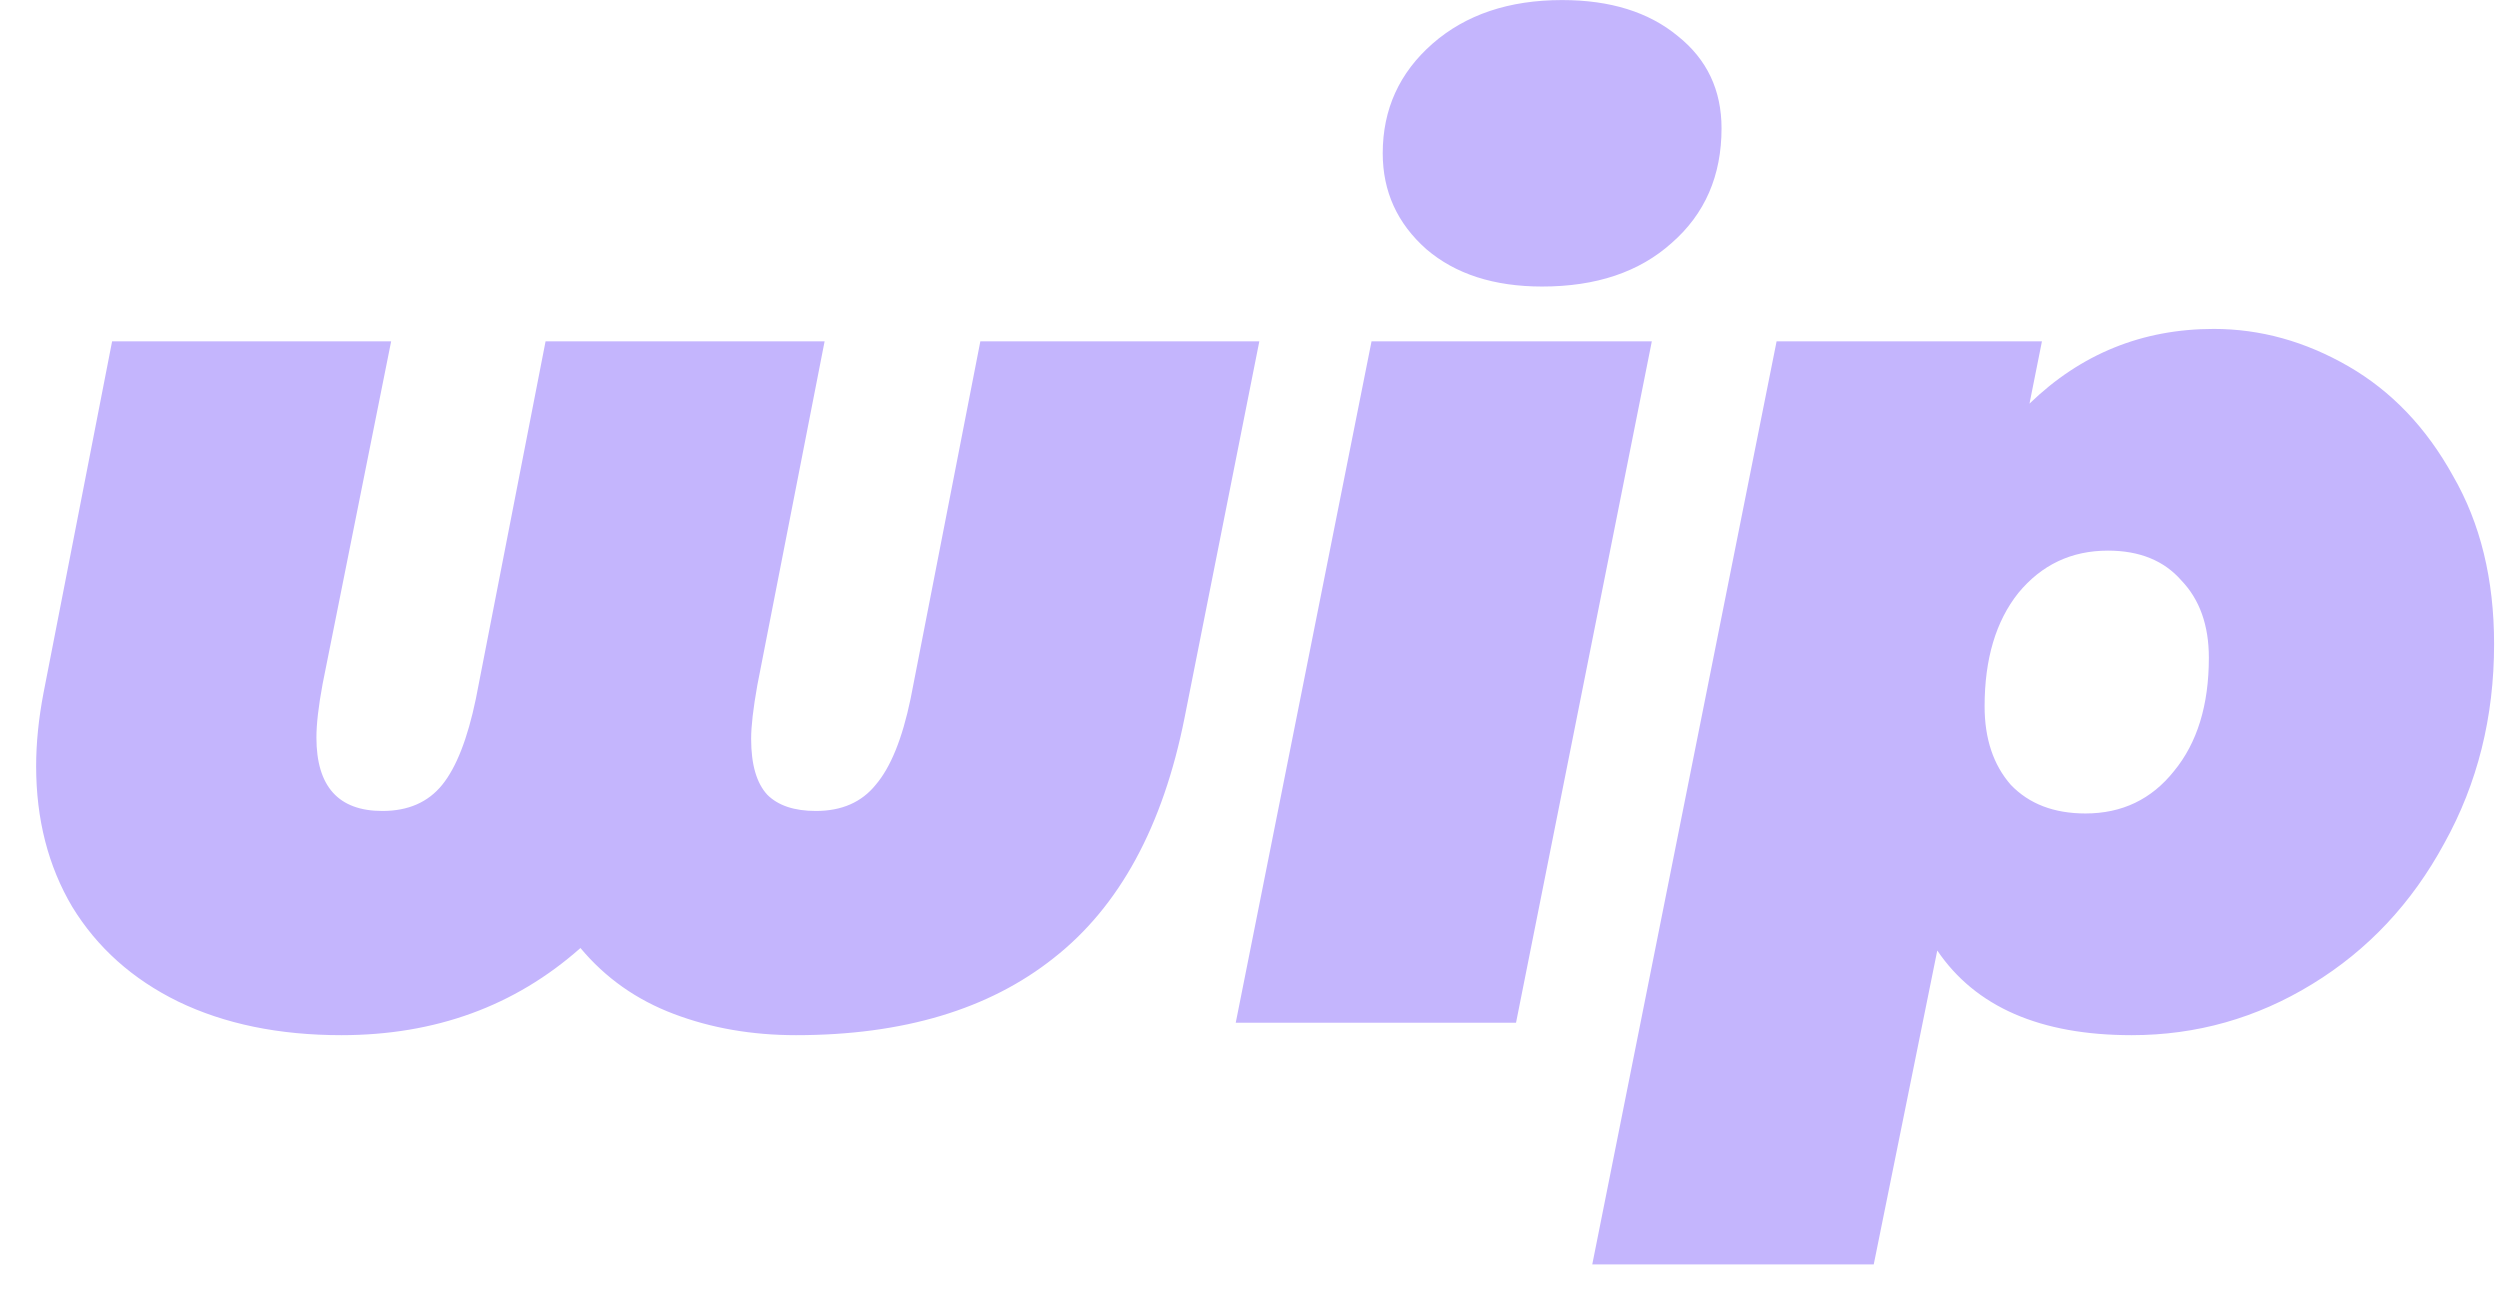
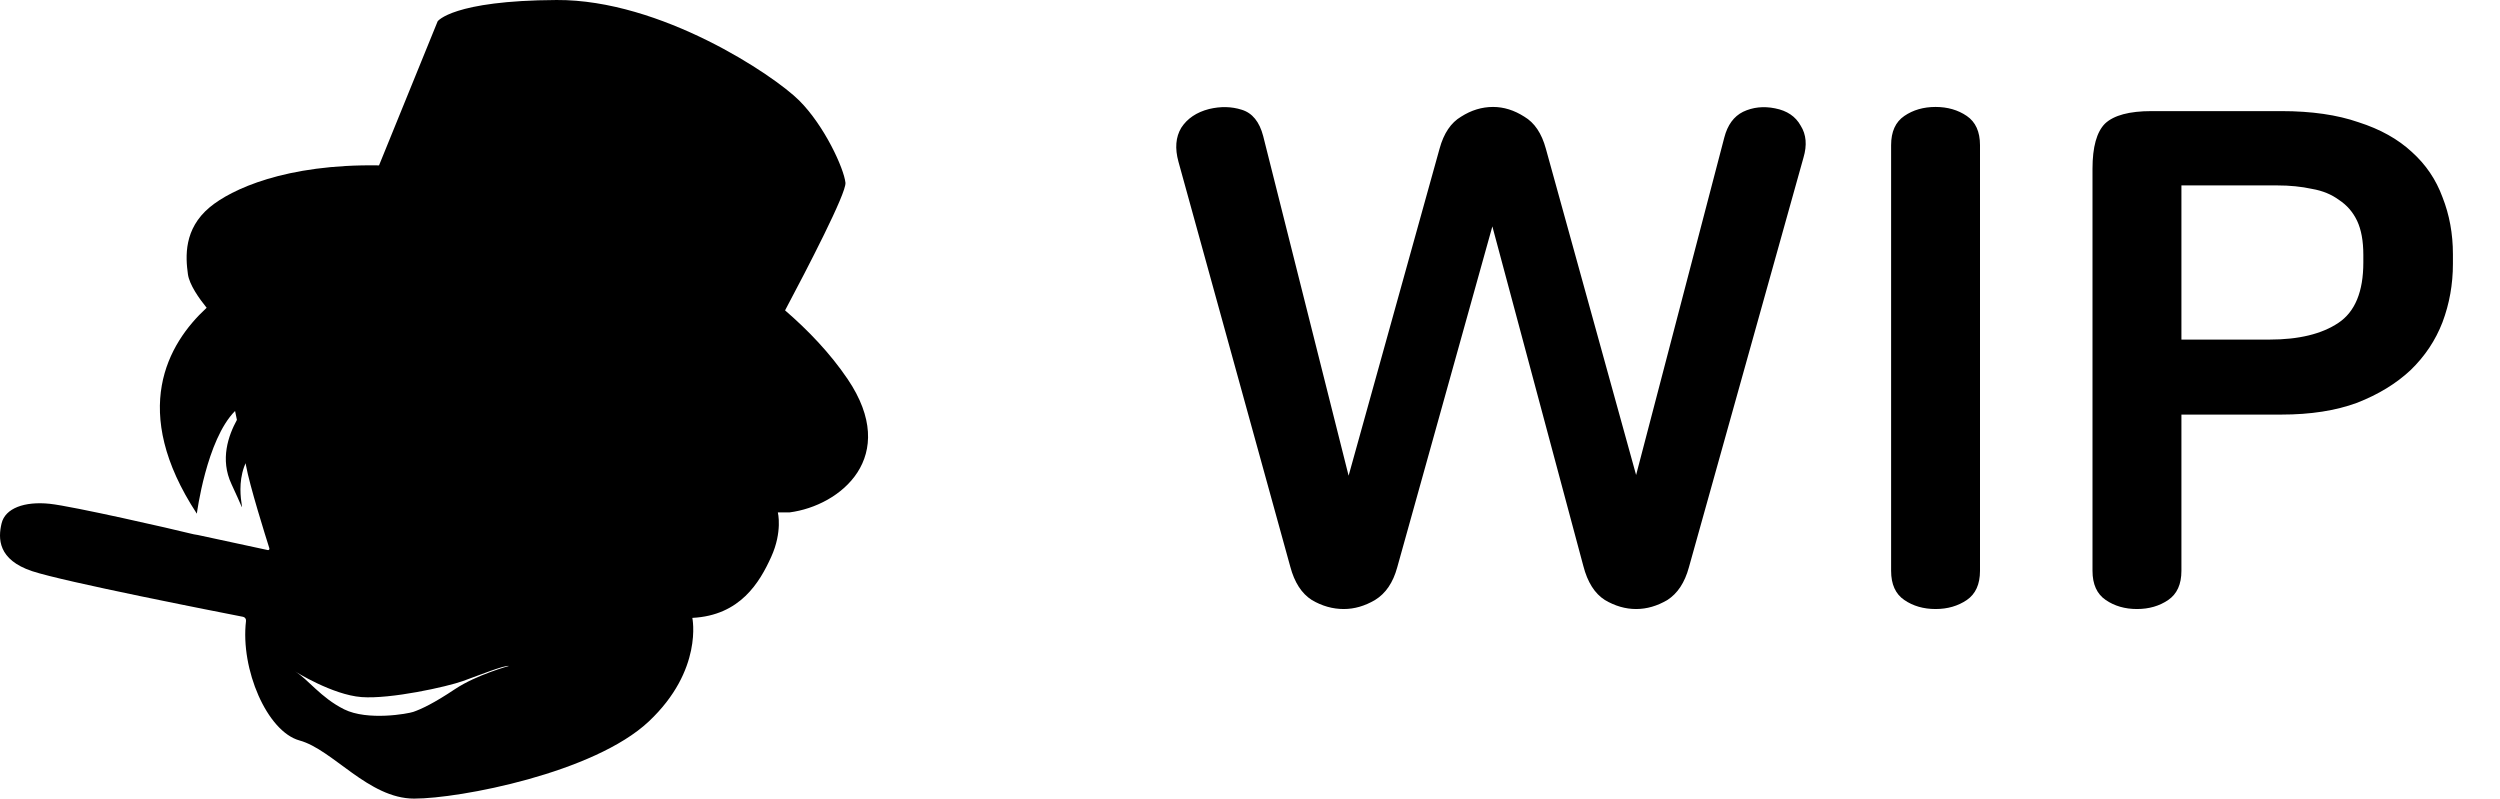
- <svg xmlns="http://www.w3.org/2000/svg" width="44" height="23" viewBox="0 0 44 23" fill="none">
-   <path d="M22.164 6.008L20.849 12.629C20.469 14.543 19.702 15.954 18.547 16.86C17.407 17.766 15.894 18.219 14.009 18.219C13.234 18.219 12.518 18.095 11.861 17.846C11.203 17.598 10.655 17.211 10.216 16.685C9.062 17.708 7.659 18.219 6.007 18.219C4.911 18.219 3.953 18.022 3.135 17.627C2.331 17.233 1.71 16.677 1.272 15.961C0.848 15.245 0.636 14.419 0.636 13.484C0.636 13.075 0.68 12.643 0.767 12.19L1.973 6.008H6.884L5.678 12.037C5.605 12.431 5.569 12.746 5.569 12.98C5.569 13.842 5.956 14.273 6.73 14.273C7.184 14.273 7.534 14.12 7.783 13.813C8.031 13.506 8.229 13.002 8.375 12.3L9.602 6.008H14.513L13.329 12.059C13.256 12.468 13.22 12.782 13.22 13.002C13.22 13.455 13.315 13.783 13.505 13.988C13.695 14.178 13.98 14.273 14.36 14.273C14.813 14.273 15.164 14.12 15.412 13.813C15.675 13.506 15.88 13.002 16.026 12.3L17.254 6.008H22.164ZM24.139 6.008H29.072L26.682 18H21.749L24.139 6.008ZM27.142 5.043C26.295 5.043 25.615 4.824 25.104 4.386C24.592 3.933 24.336 3.37 24.336 2.698C24.336 1.923 24.629 1.28 25.213 0.768C25.798 0.257 26.558 0.001 27.493 0.001C28.341 0.001 29.021 0.213 29.532 0.637C30.044 1.046 30.299 1.587 30.299 2.259C30.299 3.092 30.007 3.765 29.422 4.276C28.852 4.788 28.093 5.043 27.142 5.043ZM38.963 5.789C39.782 5.789 40.571 6.008 41.331 6.446C42.091 6.885 42.705 7.528 43.173 8.376C43.655 9.209 43.896 10.195 43.896 11.335C43.896 12.621 43.604 13.791 43.019 14.843C42.449 15.895 41.675 16.721 40.695 17.32C39.716 17.92 38.657 18.219 37.517 18.219C35.909 18.219 34.769 17.722 34.096 16.729L32.978 22.253H28.024L31.268 6.008H35.938L35.719 7.104C36.625 6.227 37.706 5.789 38.963 5.789ZM36.705 14.317C37.348 14.317 37.867 14.068 38.262 13.572C38.671 13.075 38.876 12.41 38.876 11.576C38.876 11.007 38.715 10.553 38.393 10.217C38.087 9.866 37.655 9.691 37.1 9.691C36.457 9.691 35.931 9.94 35.522 10.437C35.127 10.933 34.929 11.598 34.929 12.431C34.929 13.002 35.083 13.462 35.39 13.813C35.712 14.149 36.15 14.317 36.705 14.317Z" fill="#C4B5FD" />
+ <svg xmlns="http://www.w3.org/2000/svg" width="72" height="23" viewBox="0 0 72 23" fill="none">
+   <path d="M24.413 10.919C23.904 10.167 23.266 9.505 22.61 8.939C23.257 7.721 24.381 5.554 24.349 5.262C24.305 4.853 23.749 3.626 23.016 2.894C22.284 2.164 19.033 -0.015 16.03 7.52363e-05C13.028 0.015 12.604 0.614 12.604 0.614L10.916 4.763C8.226 4.718 6.655 5.455 6.039 5.97C5.29 6.595 5.342 7.394 5.412 7.897C5.454 8.2 5.734 8.596 5.952 8.865C5.948 8.867 5.946 8.87 5.942 8.873C4.834 9.898 3.721 11.823 5.669 14.794C5.669 14.794 5.944 12.666 6.77 11.836C6.788 11.923 6.806 12.008 6.823 12.093C6.577 12.543 6.332 13.23 6.667 13.943C7.289 15.268 6.708 14.346 7.03 13.446C7.041 13.413 7.057 13.377 7.073 13.34C7.078 13.364 7.082 13.387 7.085 13.406C7.185 13.971 7.654 15.465 7.758 15.792C7.767 15.821 7.742 15.849 7.712 15.842L5.699 15.408C5.623 15.397 5.548 15.383 5.474 15.363C5.022 15.248 2.089 14.578 1.43 14.509C0.703 14.434 0.15 14.638 0.046 15.072C-0.059 15.506 -0.064 16.12 0.927 16.45C1.837 16.753 6.278 17.623 7 17.764C7.056 17.775 7.092 17.827 7.085 17.884C6.92 19.273 7.692 21.07 8.628 21.326C9.587 21.588 10.614 23 11.927 23C13.239 23 17.109 22.26 18.684 20.779C20.259 19.298 19.939 17.795 19.939 17.795C21.32 17.726 21.879 16.769 22.21 16.04C22.541 15.311 22.402 14.757 22.402 14.757H22.742C24.204 14.566 25.927 13.159 24.413 10.919ZM13.105 19.846C12.487 20.259 12.133 20.422 11.904 20.502C11.753 20.555 10.589 20.766 9.91 20.428C9.232 20.089 8.871 19.56 8.5 19.338C8.5 19.338 9.573 20.012 10.411 20.076C11.248 20.139 12.875 19.779 13.335 19.613C13.825 19.437 14.525 19.154 14.657 19.18C14.657 19.18 13.723 19.434 13.105 19.846L13.105 19.846Z" fill="black" />
+   <path d="M43 3.08C43.307 3.08 43.607 3.173 43.9 3.36C44.193 3.533 44.4 3.84 44.52 4.28L47.12 13.68L49.66 3.96C49.753 3.6 49.933 3.353 50.2 3.22C50.48 3.087 50.787 3.053 51.12 3.12C51.467 3.187 51.713 3.353 51.86 3.62C52.02 3.873 52.047 4.18 51.94 4.54L48.64 16.34C48.52 16.78 48.313 17.093 48.02 17.28C47.727 17.453 47.427 17.54 47.12 17.54C46.813 17.54 46.513 17.453 46.22 17.28C45.927 17.093 45.72 16.767 45.6 16.3L42.98 6.52L40.24 16.34C40.12 16.78 39.907 17.093 39.6 17.28C39.307 17.453 39.007 17.54 38.7 17.54C38.38 17.54 38.073 17.453 37.78 17.28C37.487 17.093 37.28 16.773 37.16 16.32L33.94 4.66C33.833 4.273 33.86 3.947 34.02 3.68C34.193 3.413 34.46 3.233 34.82 3.14C35.153 3.06 35.467 3.067 35.76 3.16C36.067 3.253 36.273 3.507 36.38 3.92L38.84 13.7L41.46 4.28C41.58 3.84 41.787 3.533 42.08 3.36C42.373 3.173 42.68 3.08 43 3.08ZM55.744 3.08C56.09 3.08 56.39 3.167 56.644 3.34C56.897 3.513 57.024 3.793 57.024 4.18V16.44C57.024 16.827 56.897 17.107 56.644 17.28C56.39 17.453 56.09 17.54 55.744 17.54C55.397 17.54 55.097 17.453 54.844 17.28C54.59 17.107 54.464 16.827 54.464 16.44V4.18C54.464 3.793 54.59 3.513 54.844 3.34C55.097 3.167 55.397 3.08 55.744 3.08ZM65.704 3.2C66.571 3.2 67.311 3.307 67.924 3.52C68.551 3.72 69.064 4.007 69.465 4.38C69.865 4.74 70.158 5.173 70.344 5.68C70.544 6.187 70.644 6.733 70.644 7.32V7.6C70.644 8.187 70.544 8.747 70.344 9.28C70.144 9.8 69.838 10.26 69.424 10.66C69.011 11.047 68.498 11.36 67.885 11.6C67.271 11.827 66.544 11.94 65.704 11.94H62.825V16.44C62.825 16.827 62.698 17.107 62.444 17.28C62.191 17.453 61.891 17.54 61.544 17.54C61.198 17.54 60.898 17.453 60.645 17.28C60.391 17.107 60.264 16.827 60.264 16.44V4.86C60.264 4.233 60.385 3.8 60.624 3.56C60.878 3.32 61.325 3.2 61.965 3.2H65.704ZM62.825 9.78H65.365C66.204 9.78 66.865 9.62 67.344 9.3C67.825 8.98 68.064 8.4 68.064 7.56V7.34C68.064 6.94 68.004 6.613 67.885 6.36C67.764 6.107 67.591 5.907 67.365 5.76C67.151 5.6 66.891 5.493 66.585 5.44C66.278 5.373 65.945 5.34 65.585 5.34H62.825V9.78Z" fill="black" />
</svg>
